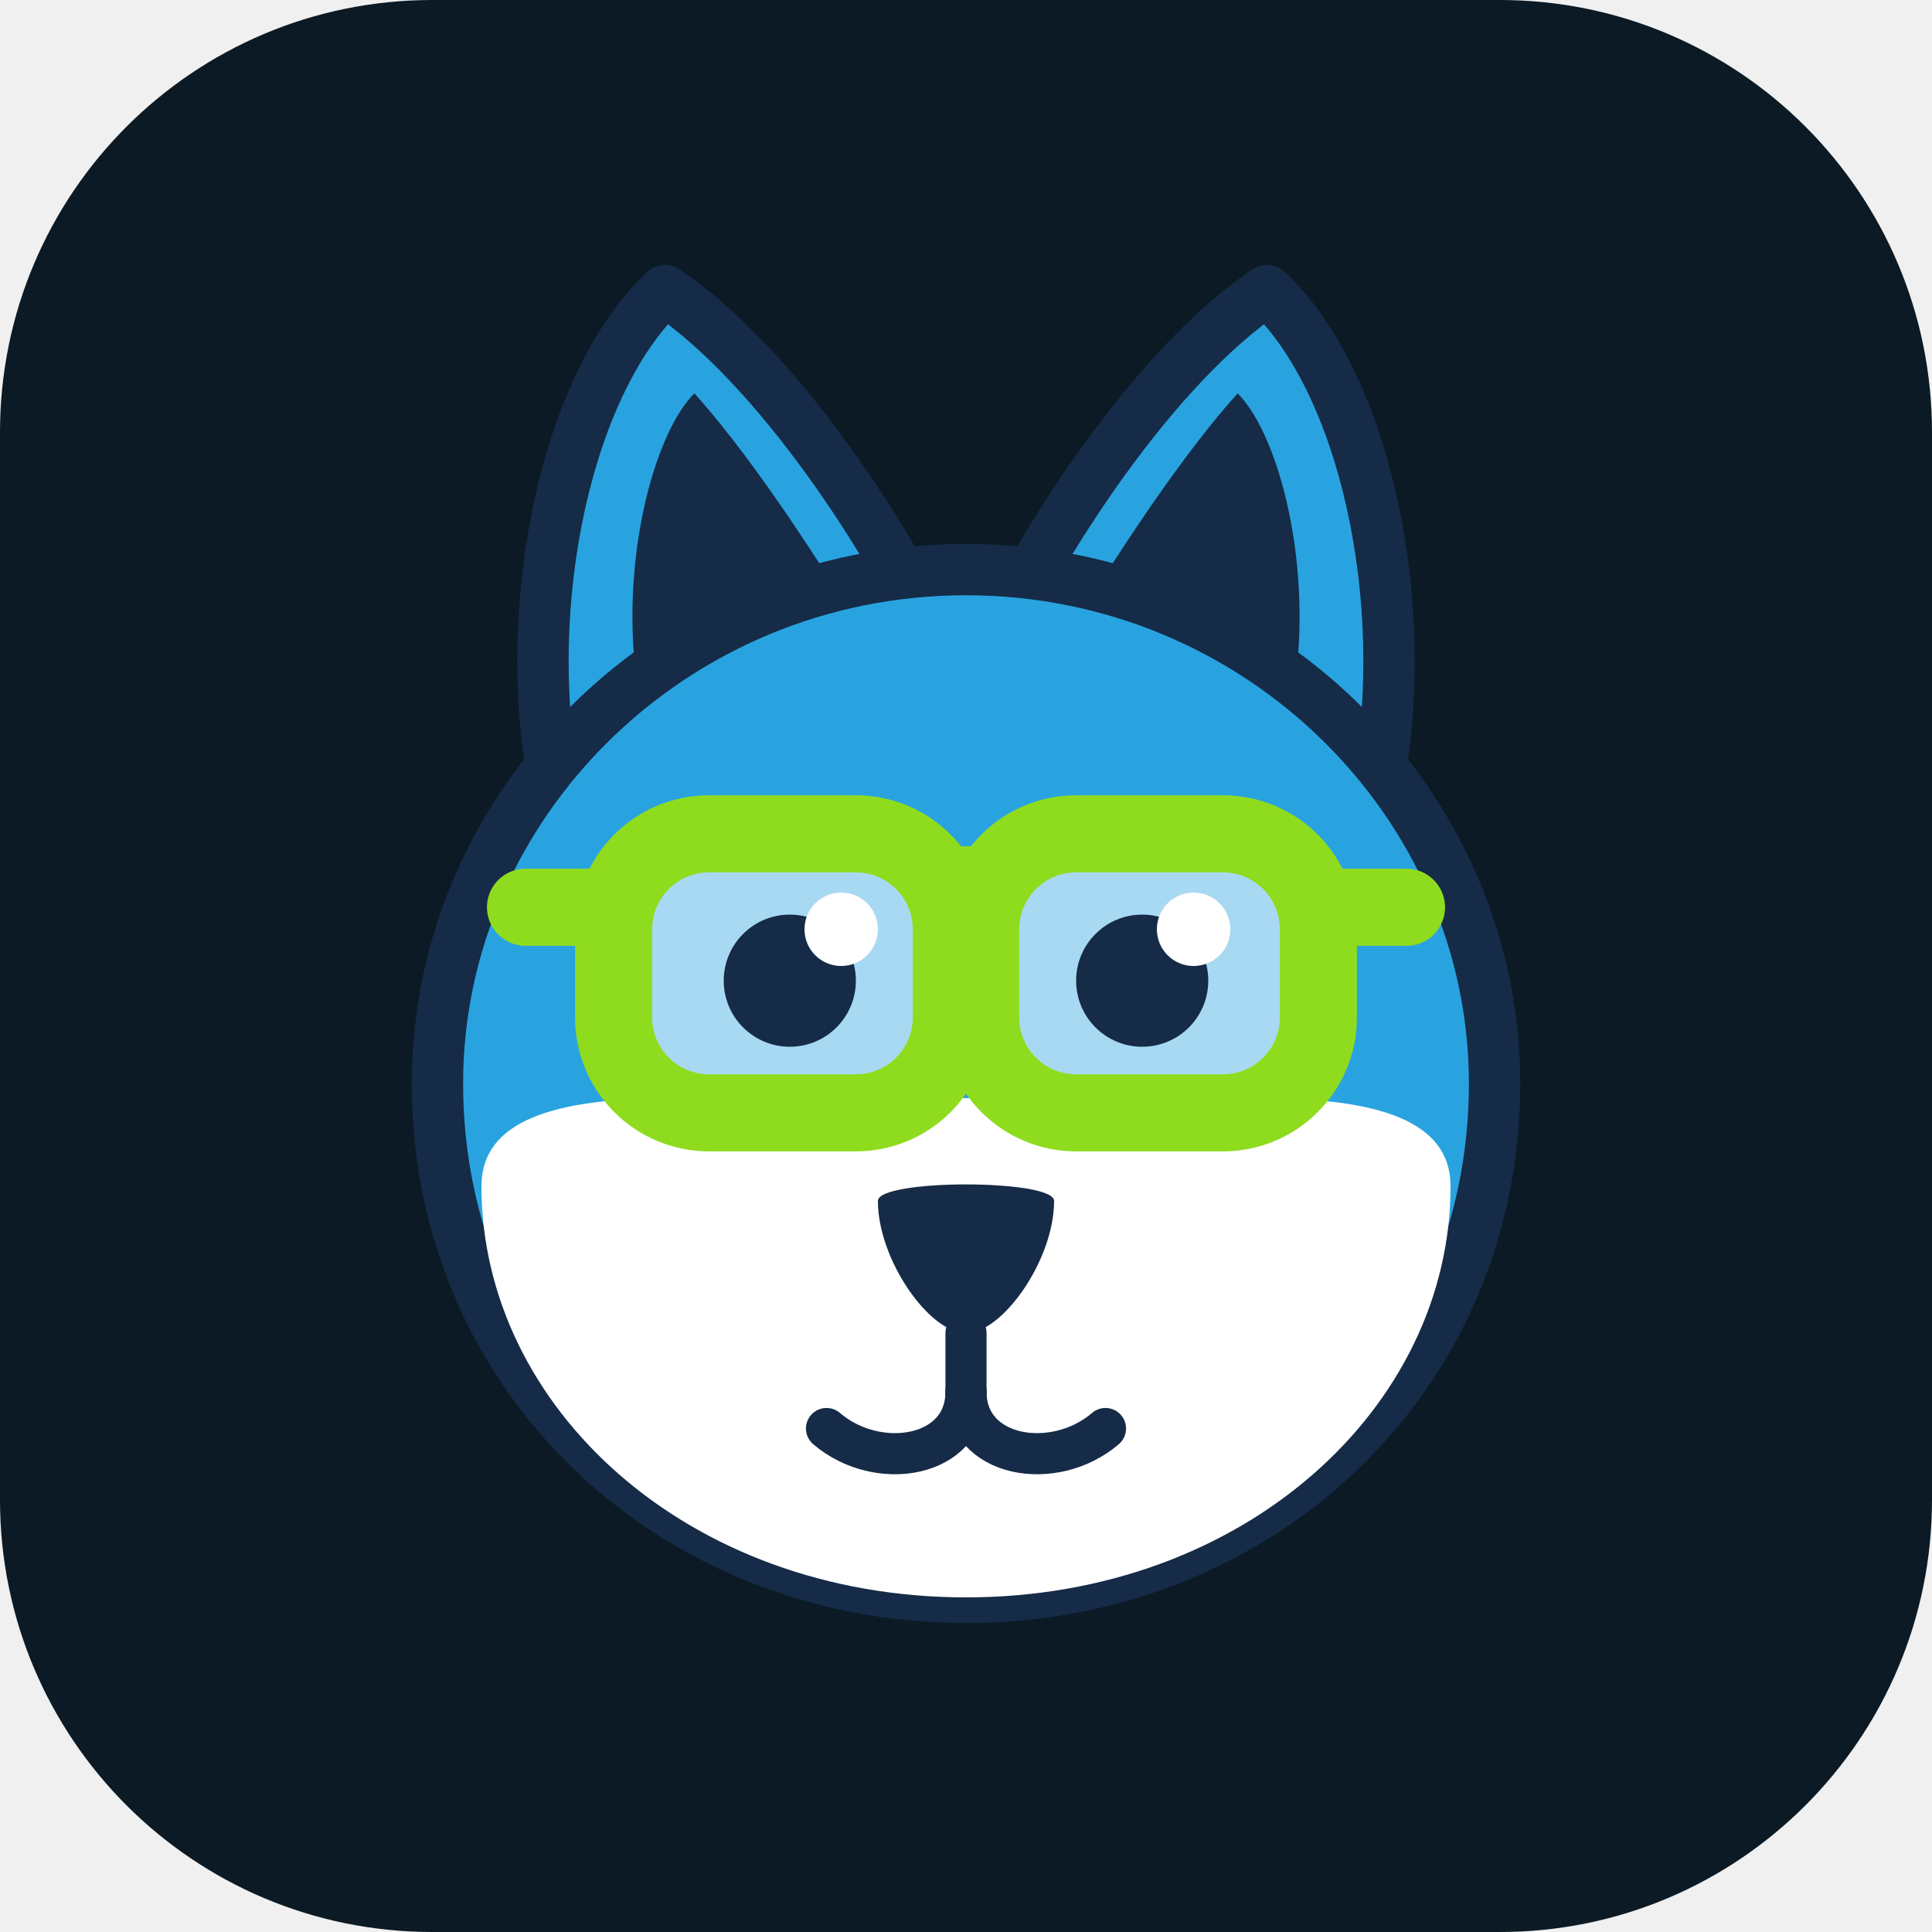
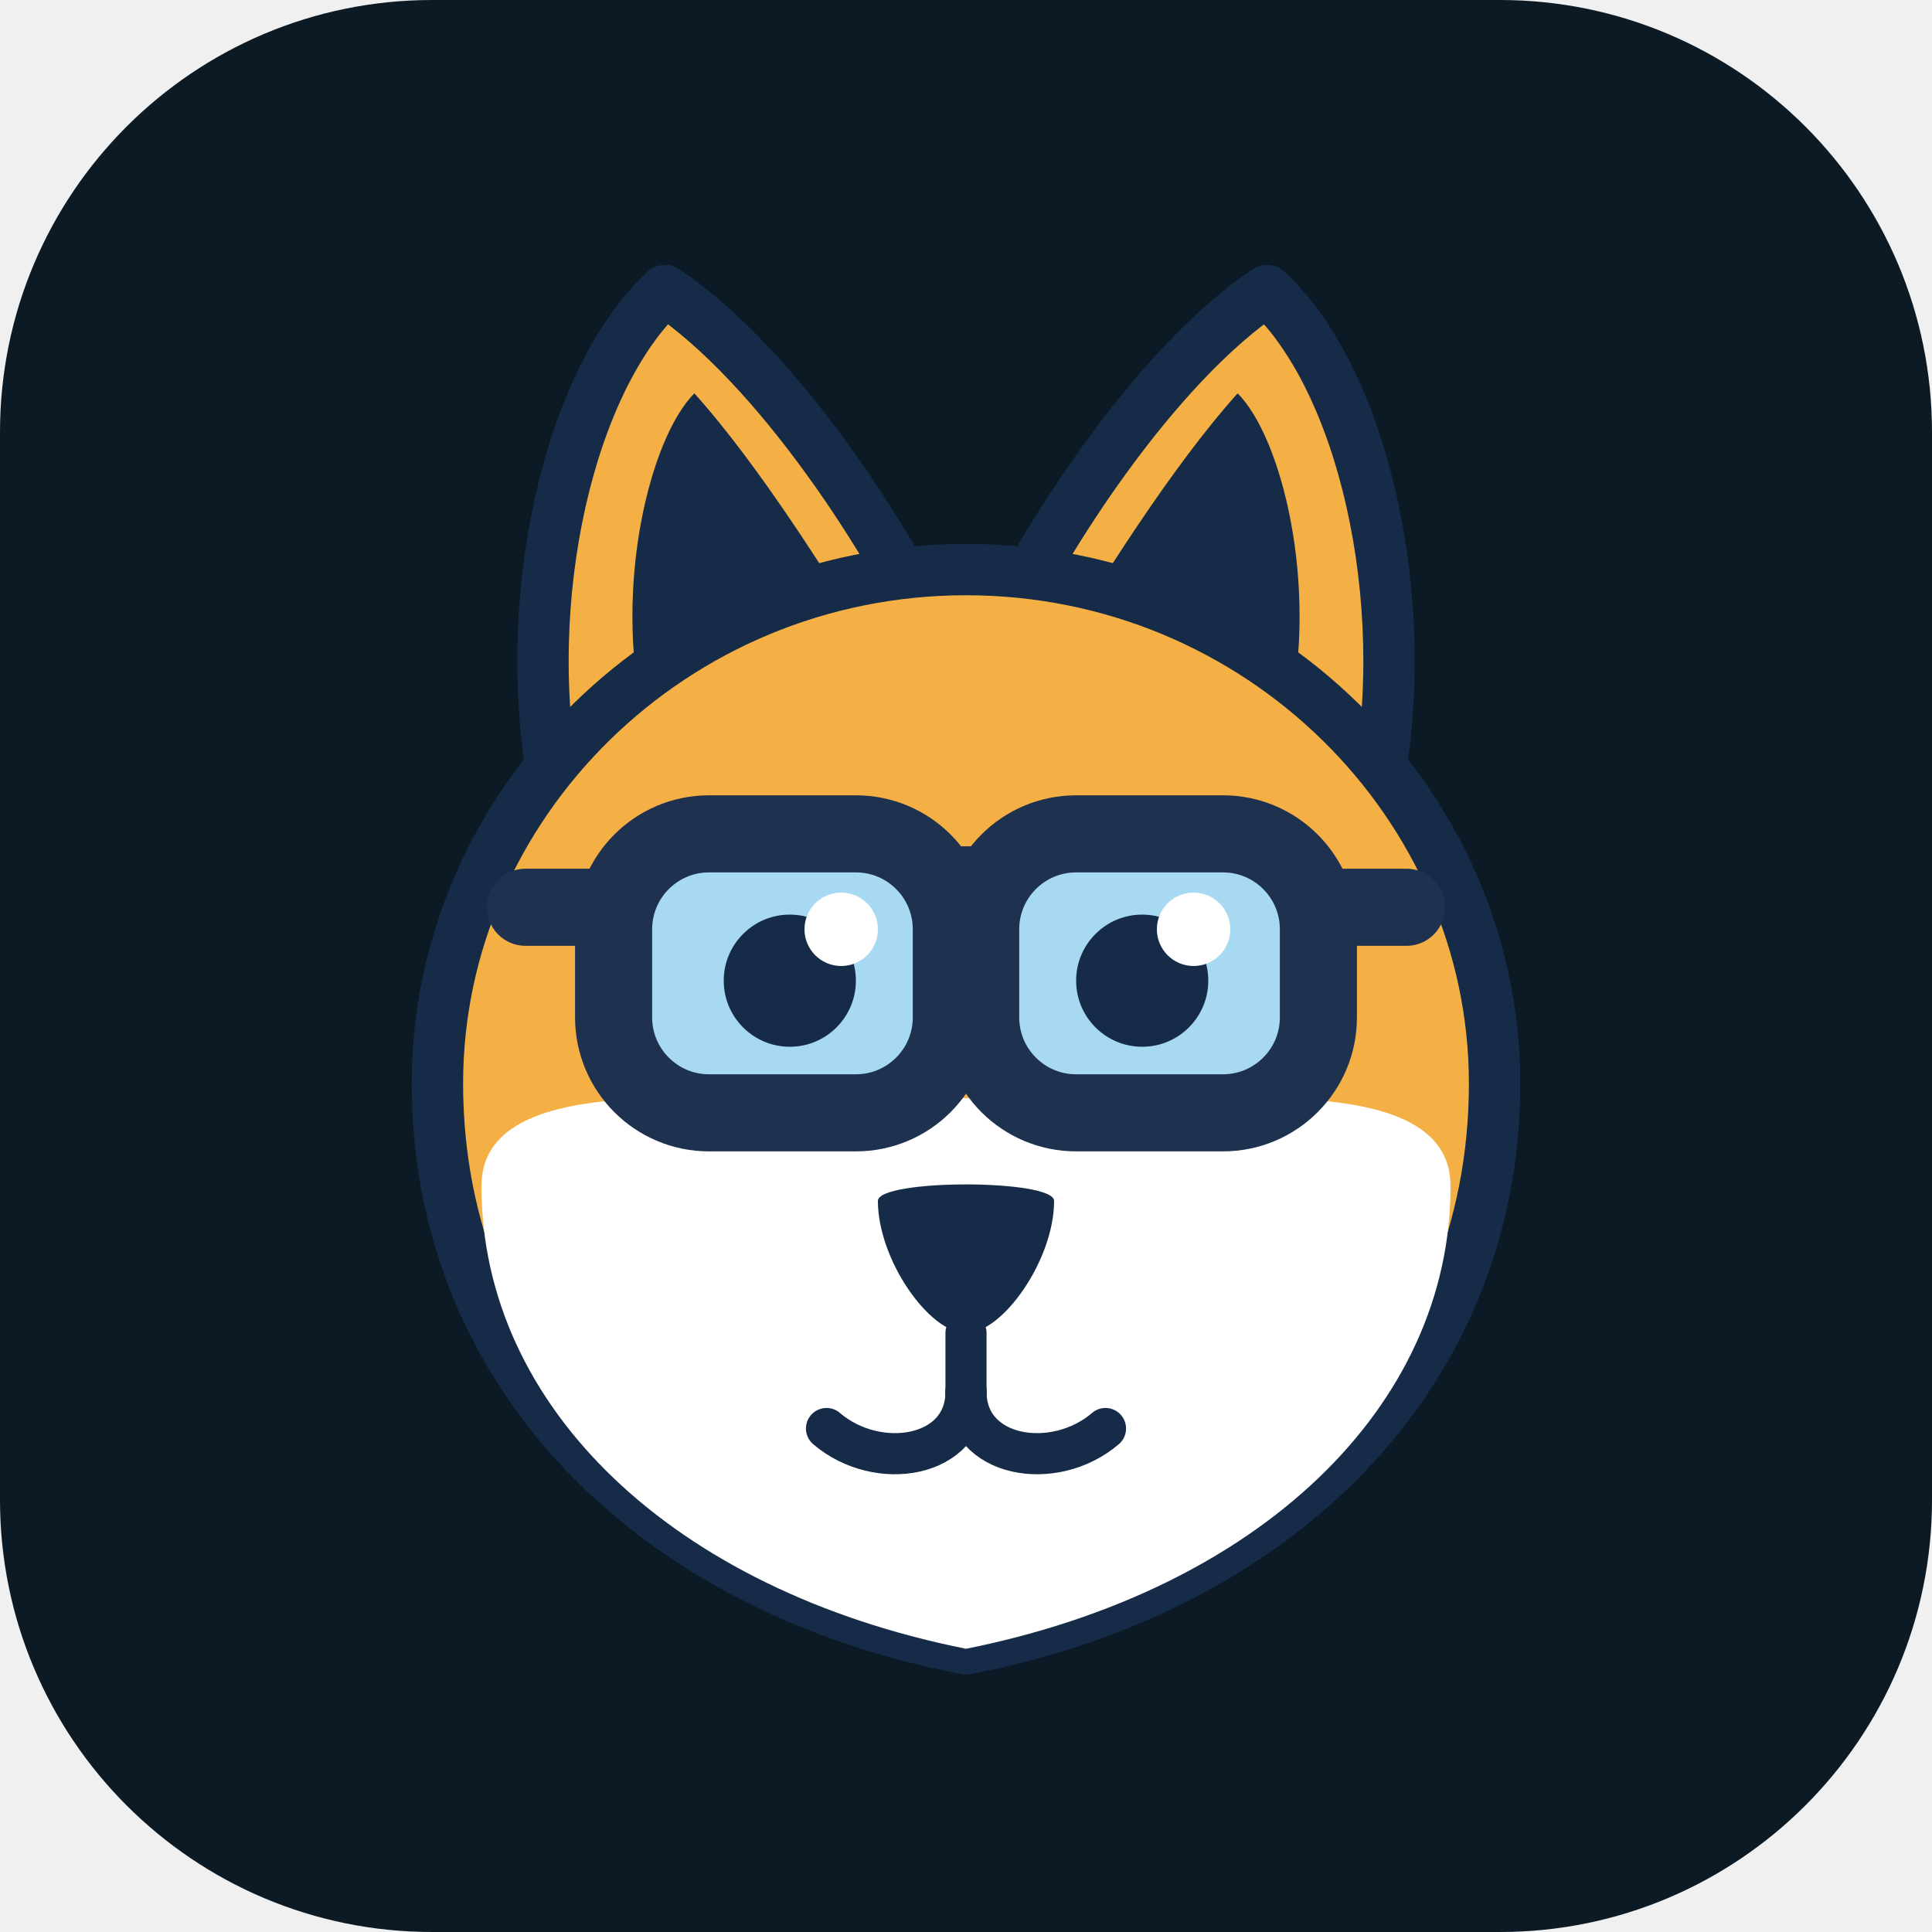
<svg xmlns="http://www.w3.org/2000/svg" width="1024" height="1024" viewBox="0 0 1024 1024">
  <rect width="1024" height="1024" rx="229.069" fill="#0B1A24" />
  <g transform="translate(122.88,122.88) scale(3.8912)">
    <g stroke="#152B47" stroke-width="7" stroke-linejoin="round" stroke-linecap="round">
-       <path d="M44,76 C39,50 46,20 59,8 C74,18 90,42 98,60 Z" fill="#29A3E0" />
-       <path d="M156,76 C161,50 154,20 141,8 C126,18 110,42 102,60 Z" fill="#29A3E0" />
+       <path d="M44,76 C39,50 46,20 59,8 C74,18 90,42 98,60 Z" fill="#F4B044" />
+       <path d="M156,76 C161,50 154,20 141,8 C126,18 110,42 102,60 Z" fill="#F4B044" />
      <path d="M56,66 C52,48 57,28 63,22 C72,32 82,48 88,58 Z" fill="#152B47" stroke="none" />
      <path d="M144,66 C148,48 143,28 137,22 C128,32 118,48 112,58 Z" fill="#152B47" stroke="none" />
-       <path d="M100,46 C60,46 28,78 28,116 C28,156 60,186 100,186 C140,186 172,156 172,116 C172,78 140,46 100,46 Z" fill="#29A3E0" />
-       <path d="M34,130 C34,121 44,118 60,118 L140,118 C156,118 166,121 166,130 C166,160 138,186 100,186 C62,186 34,160 34,130 Z" fill="#FFFFFF" stroke="none" />
-       <path d="M40,92 L52,92" fill="none" stroke="#8FDC1E" stroke-width="10.5" />
-       <path d="M148,92 L160,92" fill="none" stroke="#8FDC1E" stroke-width="10.5" />
-       <path d="M97,90 L103,90" fill="none" stroke="#8FDC1E" stroke-width="12.6" />
-       <rect x="52" y="82" width="46" height="38" rx="13" fill="#A8D9F2" stroke="#8FDC1E" stroke-width="10.5" />
-       <rect x="102" y="82" width="46" height="38" rx="13" fill="#A8D9F2" stroke="#8FDC1E" stroke-width="10.5" />
+       <path d="M100,46 C60,46 28,78 28,116 C28,156 58,185 100,193 C142,185 172,156 172,116 C172,78 140,46 100,46 Z" fill="#F4B044" />
+       <path d="M34,130 C34,121 44,118 60,118 L140,118 C156,118 166,121 166,130 C166,160 140,185 100,193 C60,185 34,160 34,130 Z" fill="#FFFFFF" stroke="none" />
+       <path d="M40,92 L52,92" fill="none" stroke="#1E3250" stroke-width="10.5" />
+       <path d="M148,92 L160,92" fill="none" stroke="#1E3250" stroke-width="10.5" />
+       <path d="M97,90 L103,90" fill="none" stroke="#1E3250" stroke-width="12.6" />
+       <rect x="52" y="82" width="46" height="38" rx="13" fill="#A8D9F2" stroke="#1E3250" stroke-width="10.5" />
+       <rect x="102" y="82" width="46" height="38" rx="13" fill="#A8D9F2" stroke="#1E3250" stroke-width="10.5" />
      <circle cx="76" cy="102" r="9" fill="#152B47" stroke="none" />
      <circle cx="124" cy="102" r="9" fill="#152B47" stroke="none" />
      <circle cx="83" cy="95" r="5" fill="#FFFFFF" stroke="none" />
      <circle cx="131" cy="95" r="5" fill="#FFFFFF" stroke="none" />
      <path d="M88,132 C88,129 112,129 112,132 C112,140 105,150 100,150 C95,150 88,140 88,132 Z" fill="#152B47" stroke="none" />
      <path d="M100,150 L100,158" fill="none" stroke="#152B47" stroke-width="5.6" />
      <path d="M100,158 C100,167 88,169 81,163" fill="none" stroke="#152B47" stroke-width="5.6" />
      <path d="M100,158 C100,167 112,169 119,163" fill="none" stroke="#152B47" stroke-width="5.6" />
    </g>
  </g>
</svg>
